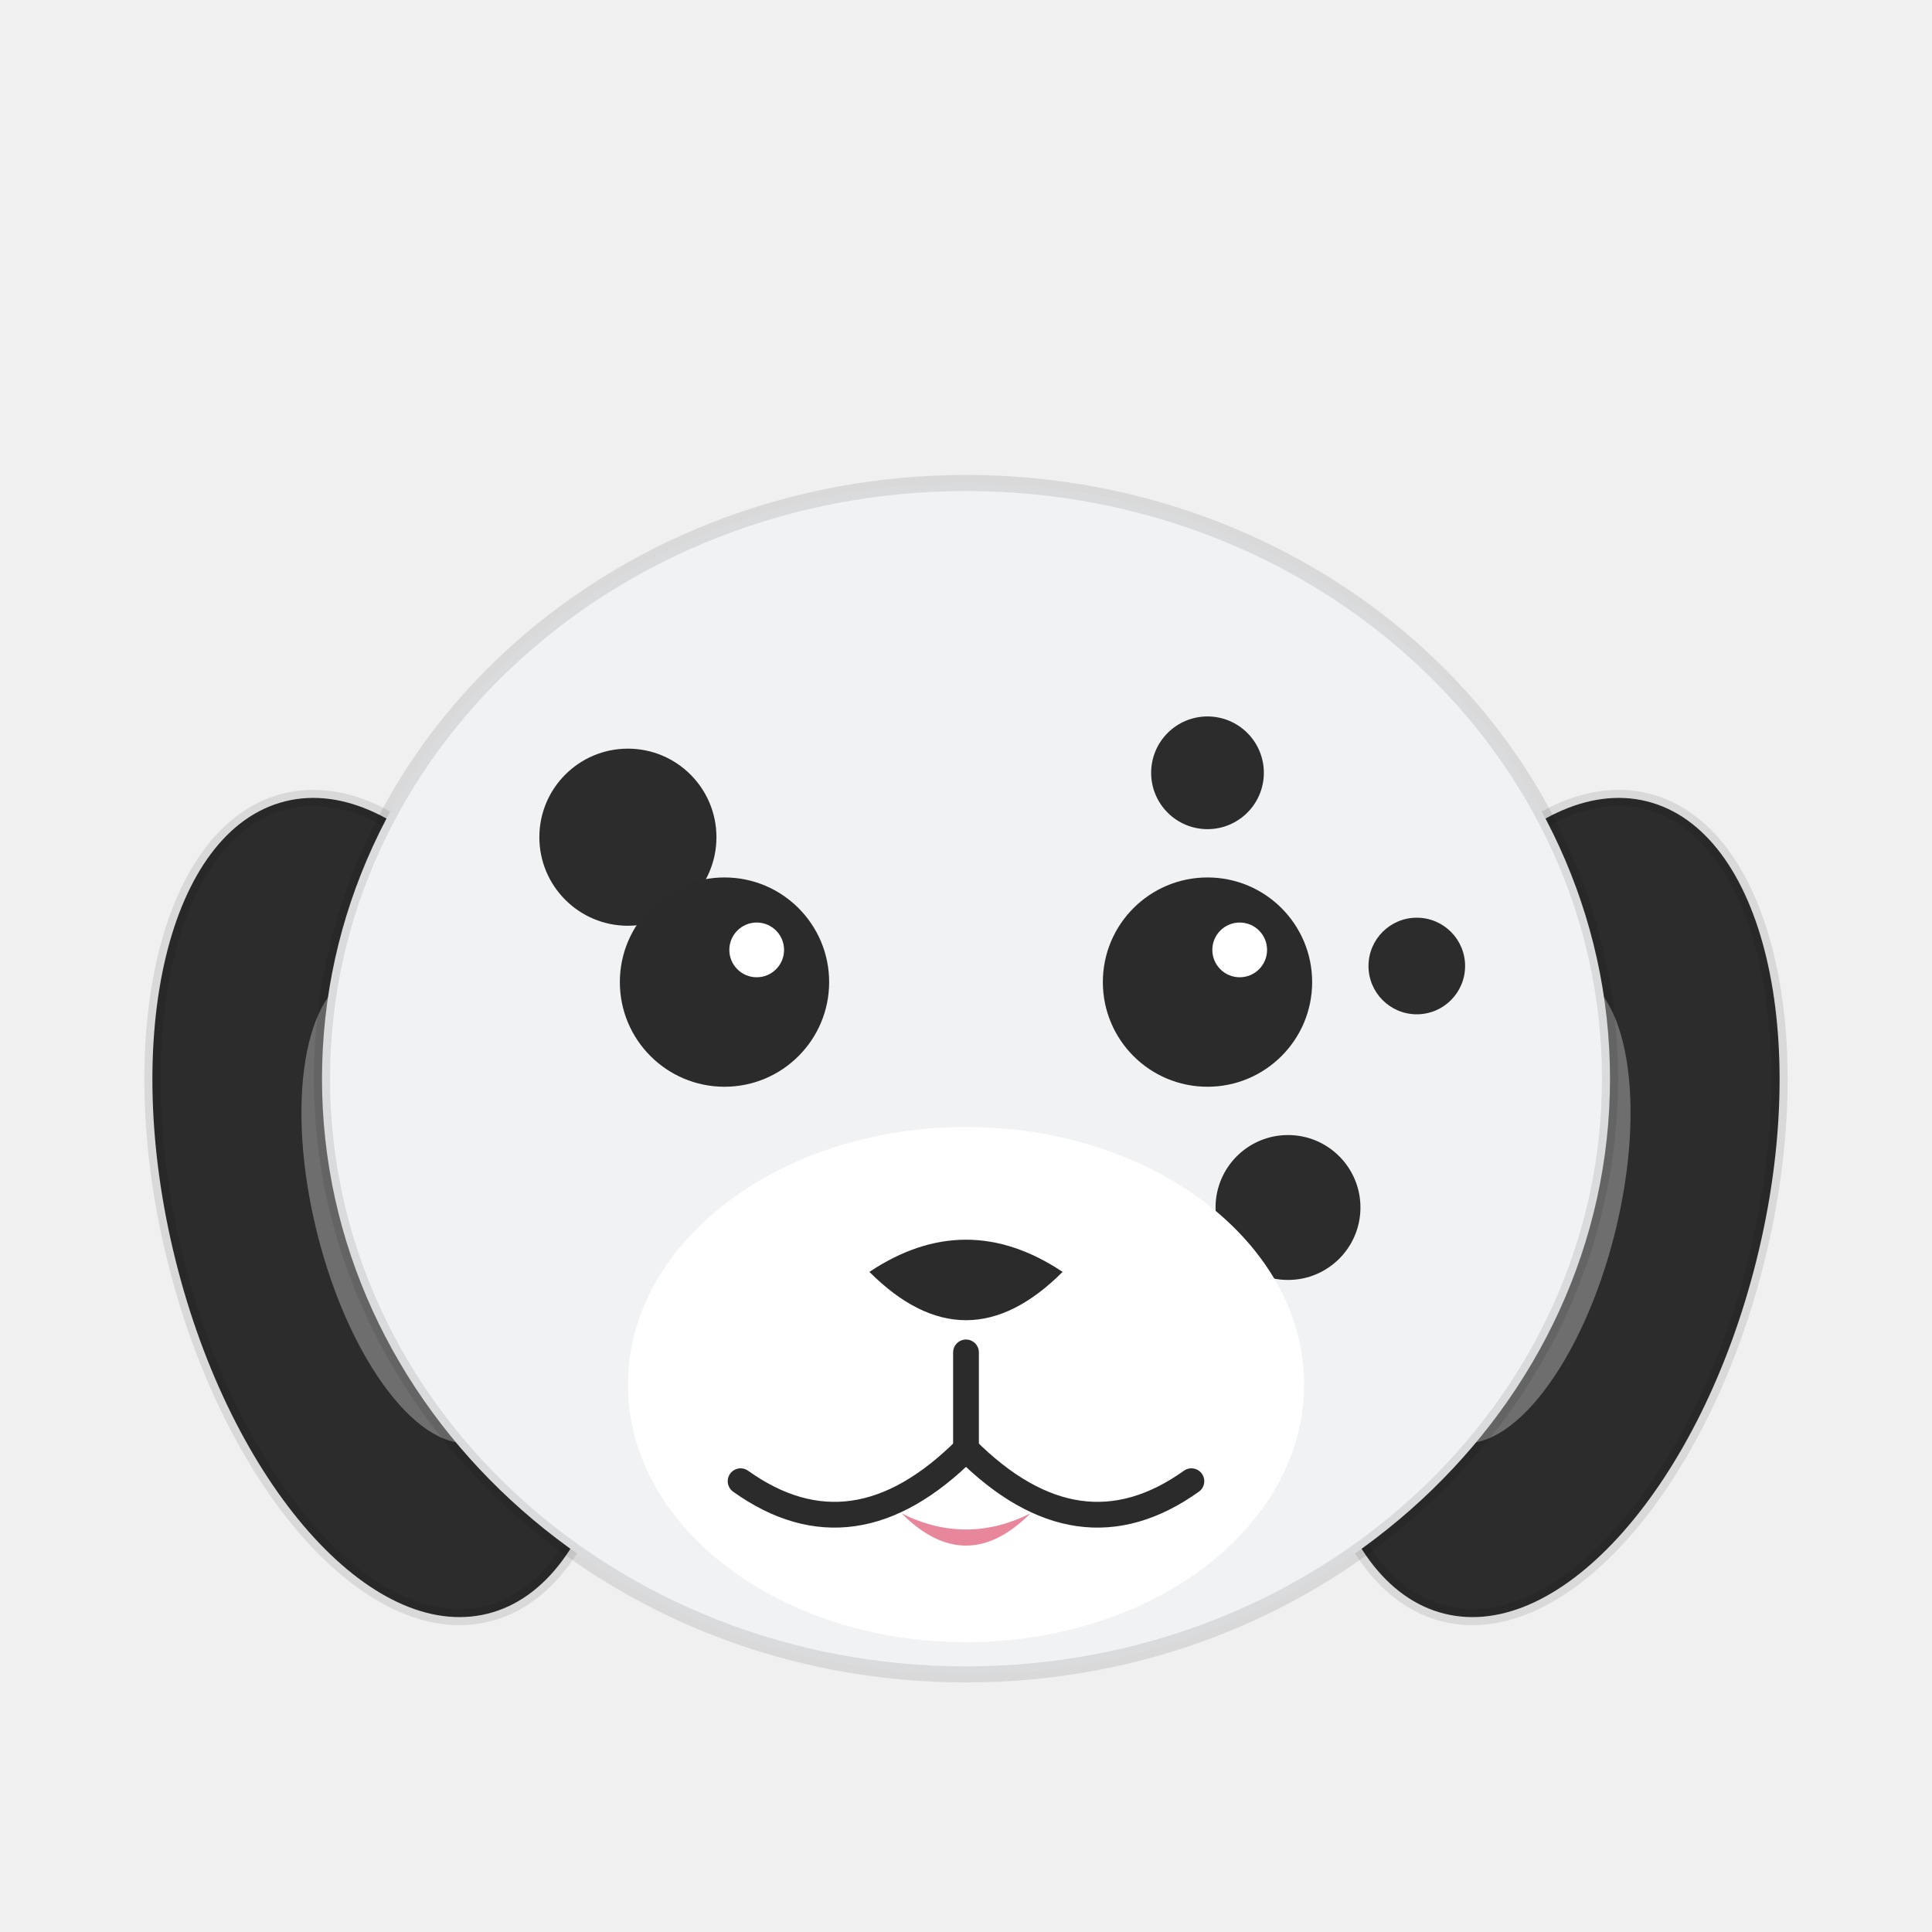
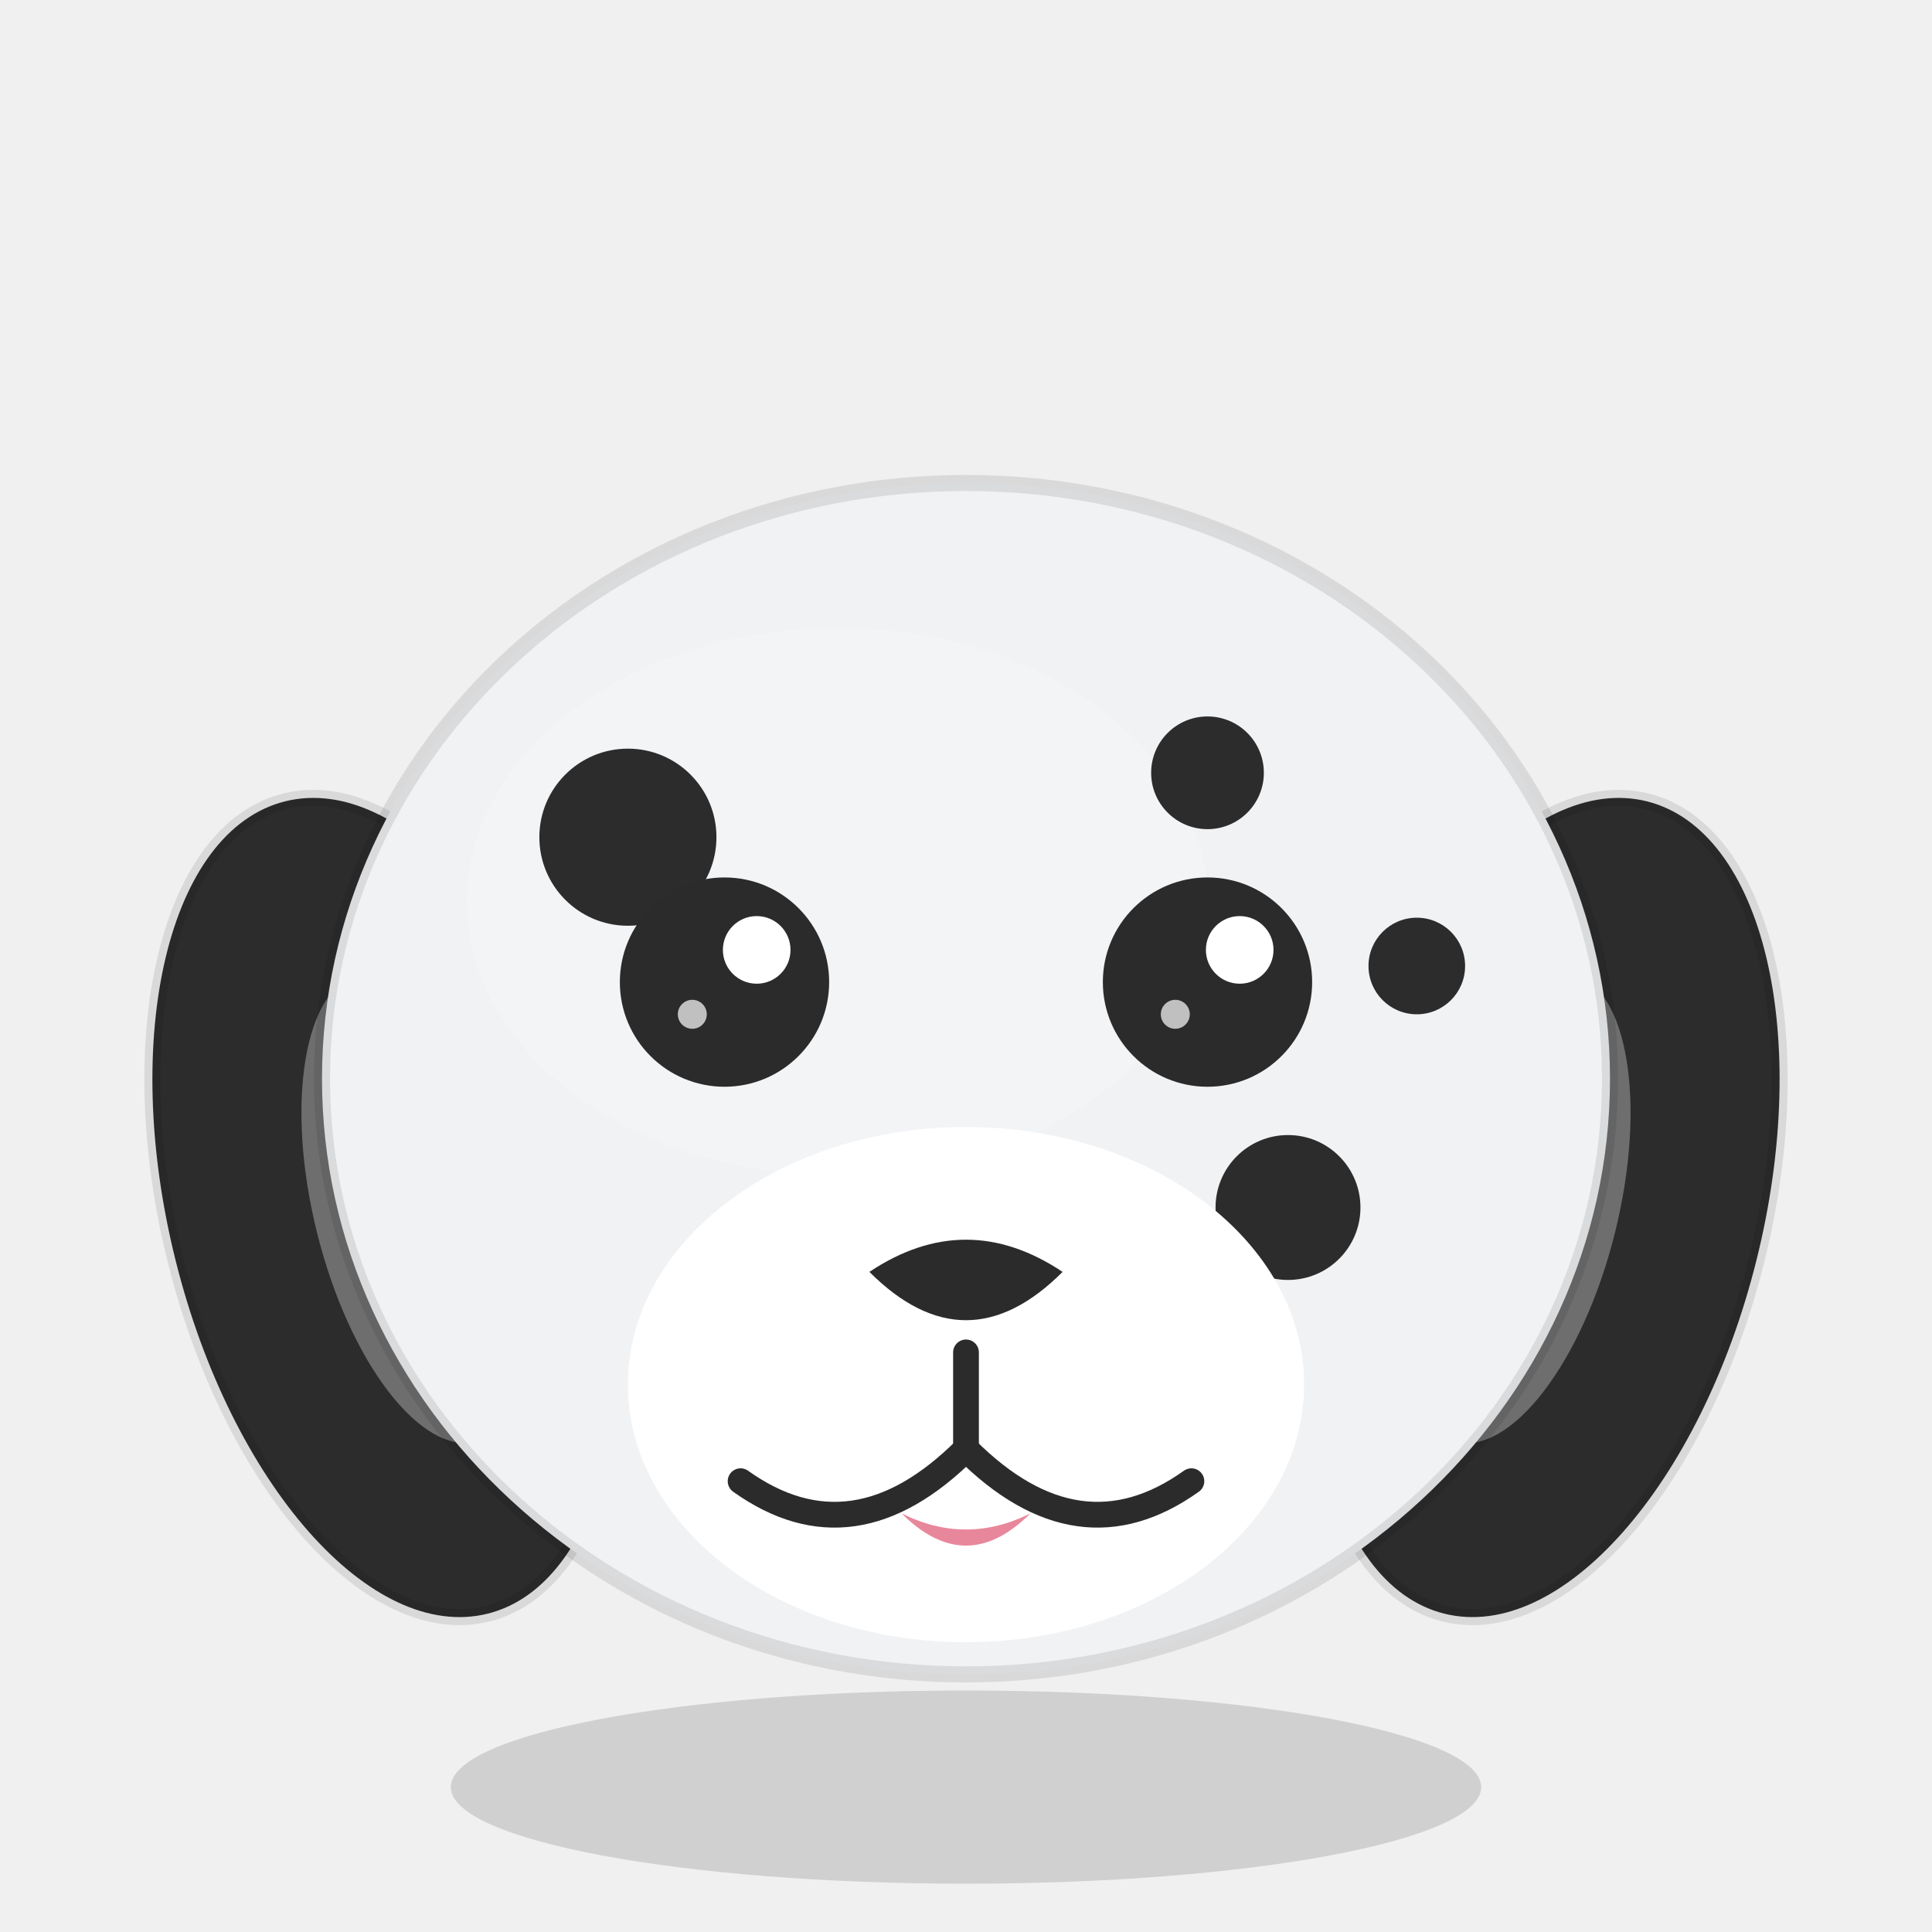
<svg xmlns="http://www.w3.org/2000/svg" viewBox="0 0 240 240" width="240" height="240">
+   <ellipse cx="120" cy="222" rx="64" ry="12" fill="#00000022" />
  <ellipse cx="48" cy="150" rx="27" ry="52" transform="rotate(-14 48 150)" fill="#2C2C2C" stroke="#00000018" stroke-width="2" />
  <ellipse cx="192" cy="150" rx="27" ry="52" transform="rotate(14 192 150)" fill="#2C2C2C" stroke="#00000018" stroke-width="2" />
  <ellipse cx="52" cy="150" rx="13" ry="30" transform="rotate(-14 52 150)" fill="#6E6E6E" />
  <ellipse cx="188" cy="150" rx="13" ry="30" transform="rotate(14 188 150)" fill="#6E6E6E" />
  <ellipse cx="120" cy="134" rx="80" ry="74" fill="#F1F2F4" stroke="#00000018" stroke-width="2" />
+   <ellipse cx="104" cy="112" rx="46" ry="34" fill="#F6F7F8" opacity="0.45" />
  <circle cx="78" cy="104" r="11" fill="#2C2C2C" />
  <circle cx="160" cy="150" r="9" fill="#2C2C2C" />
  <circle cx="150" cy="96" r="7" fill="#2C2C2C" />
  <circle cx="92" cy="168" r="7" fill="#2C2C2C" />
  <circle cx="176" cy="120" r="6" fill="#2C2C2C" />
  <ellipse cx="120" cy="172" rx="42" ry="32" fill="#FFFFFF" />
  <circle cx="90" cy="122" r="13" fill="#2B2B2B" />
  <circle cx="150" cy="122" r="13" fill="#2B2B2B" />
-   <circle cx="94" cy="118" r="3.4" fill="#FFFFFF" />
-   <circle cx="154" cy="118" r="3.4" fill="#FFFFFF" />
+   <circle cx="94" cy="118" r="4.2" fill="#FFFFFF" />
+   <circle cx="154" cy="118" r="4.2" fill="#FFFFFF" />
+   <circle cx="86" cy="126" r="1.8" fill="#FFFFFF" opacity="0.7" />
+   <circle cx="146" cy="126" r="1.8" fill="#FFFFFF" opacity="0.7" />
  <path d="M108 158 Q120 170 132 158 Q120 150 108 158 Z" fill="#2B2B2B" />
  <path d="M120 168 V180" stroke="#2B2B2B" stroke-width="3.2" stroke-linecap="round" />
  <path d="M120 180 Q106 194 92 184" stroke="#2B2B2B" stroke-width="3.2" fill="none" stroke-linecap="round" />
  <path d="M120 180 Q134 194 148 184" stroke="#2B2B2B" stroke-width="3.2" fill="none" stroke-linecap="round" />
  <path d="M112 188 Q120 196 128 188 Q120 192 112 188 Z" fill="#E8879B" />
</svg>
